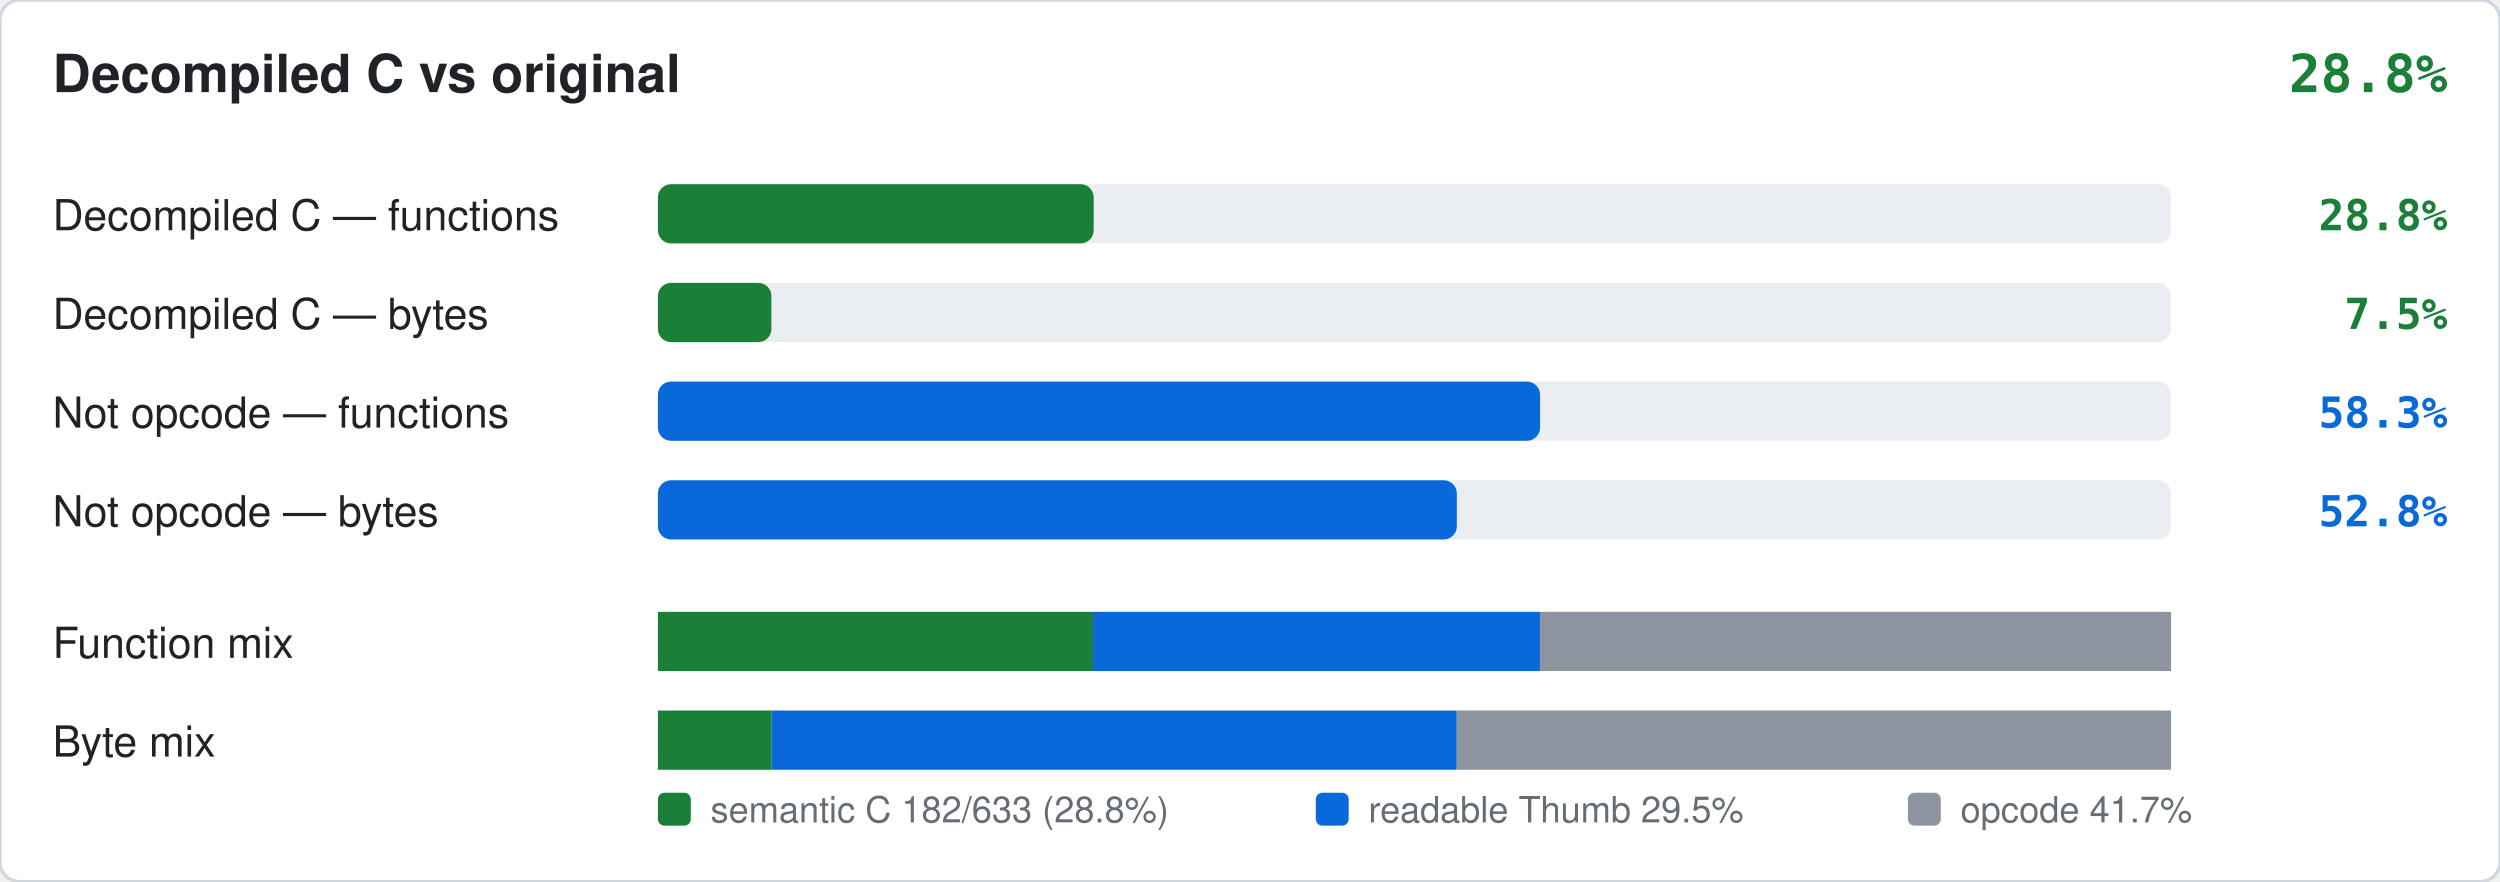
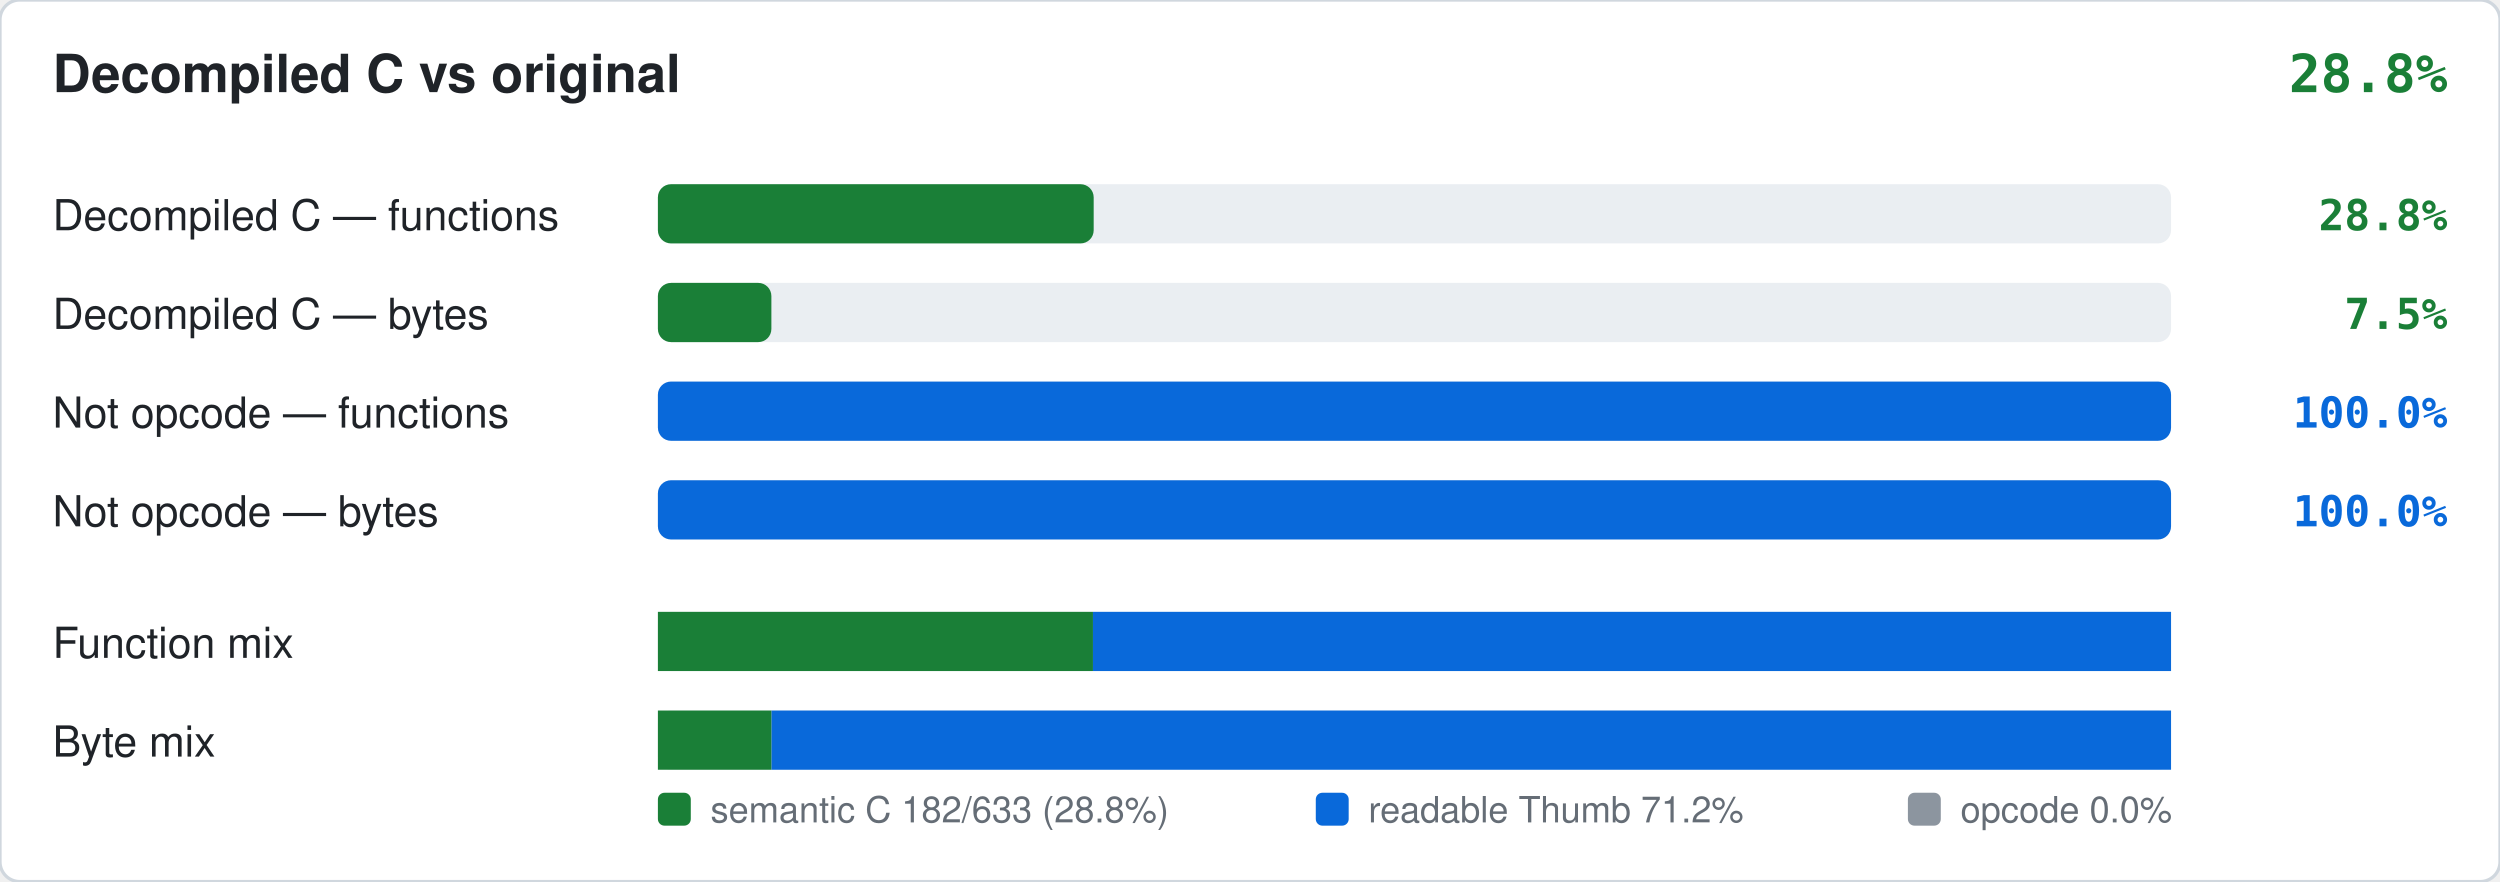
<svg xmlns="http://www.w3.org/2000/svg" width="760" height="268" viewBox="0 0 760 268" role="img" aria-label="Decompiled C 28.8% functions, 7.5% bytes (182/633, 6,782/90,272)">
  <rect width="760" height="268" rx="6" fill="#ffffff" stroke="#d0d7de" />
  <text x="16" y="28" font-family="-apple-system,BlinkMacSystemFont,Segoe UI,Helvetica,Arial,sans-serif" font-size="16" font-weight="600" fill="#1f2328">Decompiled C vs original</text>
  <text x="744" y="28" text-anchor="end" font-family="ui-monospace,SFMono-Regular,Menlo,Consolas,monospace" font-size="16" font-weight="700" fill="#1a7f37">28.8%</text>
  <text x="16" y="70" font-family="-apple-system,BlinkMacSystemFont,Segoe UI,Helvetica,Arial,sans-serif" font-size="13" fill="#1f2328">Decompiled C — functions</text>
  <rect x="200.00" y="56.00" width="460.00" height="18.00" rx="4" fill="#eaeef2" />
  <rect x="200.00" y="56.00" width="132.48" height="18.00" rx="4" fill="#1a7f37" />
  <text x="744" y="70" text-anchor="end" font-family="ui-monospace,SFMono-Regular,Menlo,Consolas,monospace" font-size="13" font-weight="700" fill="#1a7f37">28.8%</text>
  <text x="16" y="100" font-family="-apple-system,BlinkMacSystemFont,Segoe UI,Helvetica,Arial,sans-serif" font-size="13" fill="#1f2328">Decompiled C — bytes</text>
  <rect x="200.00" y="86.00" width="460.00" height="18.00" rx="4" fill="#eaeef2" />
  <rect x="200.00" y="86.00" width="34.50" height="18.00" rx="4" fill="#1a7f37" />
  <text x="744" y="100" text-anchor="end" font-family="ui-monospace,SFMono-Regular,Menlo,Consolas,monospace" font-size="13" font-weight="700" fill="#1a7f37">7.5%</text>
  <text x="16" y="130" font-family="-apple-system,BlinkMacSystemFont,Segoe UI,Helvetica,Arial,sans-serif" font-size="13" fill="#1f2328">Not opcode — functions</text>
  <rect x="200.00" y="116.00" width="460.00" height="18.00" rx="4" fill="#eaeef2" />
-   <rect x="200.00" y="116.00" width="268.18" height="18.00" rx="4" fill="#0969da" />
-   <text x="744" y="130" text-anchor="end" font-family="ui-monospace,SFMono-Regular,Menlo,Consolas,monospace" font-size="13" font-weight="700" fill="#0969da">58.3%</text>
+   <rect x="200.00" y="116.00" width="460.00" height="18.00" rx="4" fill="#0969da" />
+   <text x="744" y="130" text-anchor="end" font-family="ui-monospace,SFMono-Regular,Menlo,Consolas,monospace" font-size="13" font-weight="700" fill="#0969da">100.0%</text>
  <text x="16" y="160" font-family="-apple-system,BlinkMacSystemFont,Segoe UI,Helvetica,Arial,sans-serif" font-size="13" fill="#1f2328">Not opcode — bytes</text>
  <rect x="200.00" y="146.00" width="460.00" height="18.00" rx="4" fill="#eaeef2" />
-   <rect x="200.00" y="146.00" width="242.88" height="18.00" rx="4" fill="#0969da" />
-   <text x="744" y="160" text-anchor="end" font-family="ui-monospace,SFMono-Regular,Menlo,Consolas,monospace" font-size="13" font-weight="700" fill="#0969da">52.8%</text>
+   <rect x="200.00" y="146.00" width="460.00" height="18.00" rx="4" fill="#0969da" />
+   <text x="744" y="160" text-anchor="end" font-family="ui-monospace,SFMono-Regular,Menlo,Consolas,monospace" font-size="13" font-weight="700" fill="#0969da">100.0%</text>
  <text x="16" y="200" font-family="-apple-system,BlinkMacSystemFont,Segoe UI,Helvetica,Arial,sans-serif" font-size="13" fill="#1f2328">Function mix</text>
  <rect x="200.00" y="186.00" width="460.00" height="18.00" rx="4" fill="#eaeef2" />
  <rect x="200.00" y="186.00" width="132.26" height="18.00" fill="#1a7f37" />
-   <rect x="332.26" y="186.00" width="135.89" height="18.00" fill="#0969da" />
-   <rect x="468.15" y="186.00" width="191.85" height="18.00" fill="#8c959f" />
+   <rect x="332.26" y="186.00" width="327.74" height="18.00" fill="#0969da" />
  <text x="16" y="230" font-family="-apple-system,BlinkMacSystemFont,Segoe UI,Helvetica,Arial,sans-serif" font-size="13" fill="#1f2328">Byte mix</text>
  <rect x="200.00" y="216.00" width="460.00" height="18.00" rx="4" fill="#eaeef2" />
  <rect x="200.00" y="216.00" width="34.56" height="18.00" fill="#1a7f37" />
-   <rect x="234.56" y="216.00" width="208.30" height="18.00" fill="#0969da" />
-   <rect x="442.86" y="216.00" width="217.14" height="18.00" fill="#8c959f" />
+   <rect x="234.56" y="216.00" width="425.44" height="18.00" fill="#0969da" />
  <rect x="200" y="241" width="10" height="10" rx="2" fill="#1a7f37" />
  <text x="216" y="250" font-family="-apple-system,BlinkMacSystemFont,Segoe UI,Helvetica,Arial,sans-serif" font-size="11" fill="#656d76">semantic C 182/633 (28.8%)</text>
  <rect x="400" y="241" width="10" height="10" rx="2" fill="#0969da" />
-   <text x="416" y="250" font-family="-apple-system,BlinkMacSystemFont,Segoe UI,Helvetica,Arial,sans-serif" font-size="11" fill="#656d76">readable Thumb 29.5%</text>
+   <text x="416" y="250" font-family="-apple-system,BlinkMacSystemFont,Segoe UI,Helvetica,Arial,sans-serif" font-size="11" fill="#656d76">readable Thumb 71.2%</text>
  <rect x="580" y="241" width="10" height="10" rx="2" fill="#8c959f" />
-   <text x="596" y="250" font-family="-apple-system,BlinkMacSystemFont,Segoe UI,Helvetica,Arial,sans-serif" font-size="11" fill="#656d76">opcode 41.7%</text>
+   <text x="596" y="250" font-family="-apple-system,BlinkMacSystemFont,Segoe UI,Helvetica,Arial,sans-serif" font-size="11" fill="#656d76">opcode 0.0%</text>
</svg>
